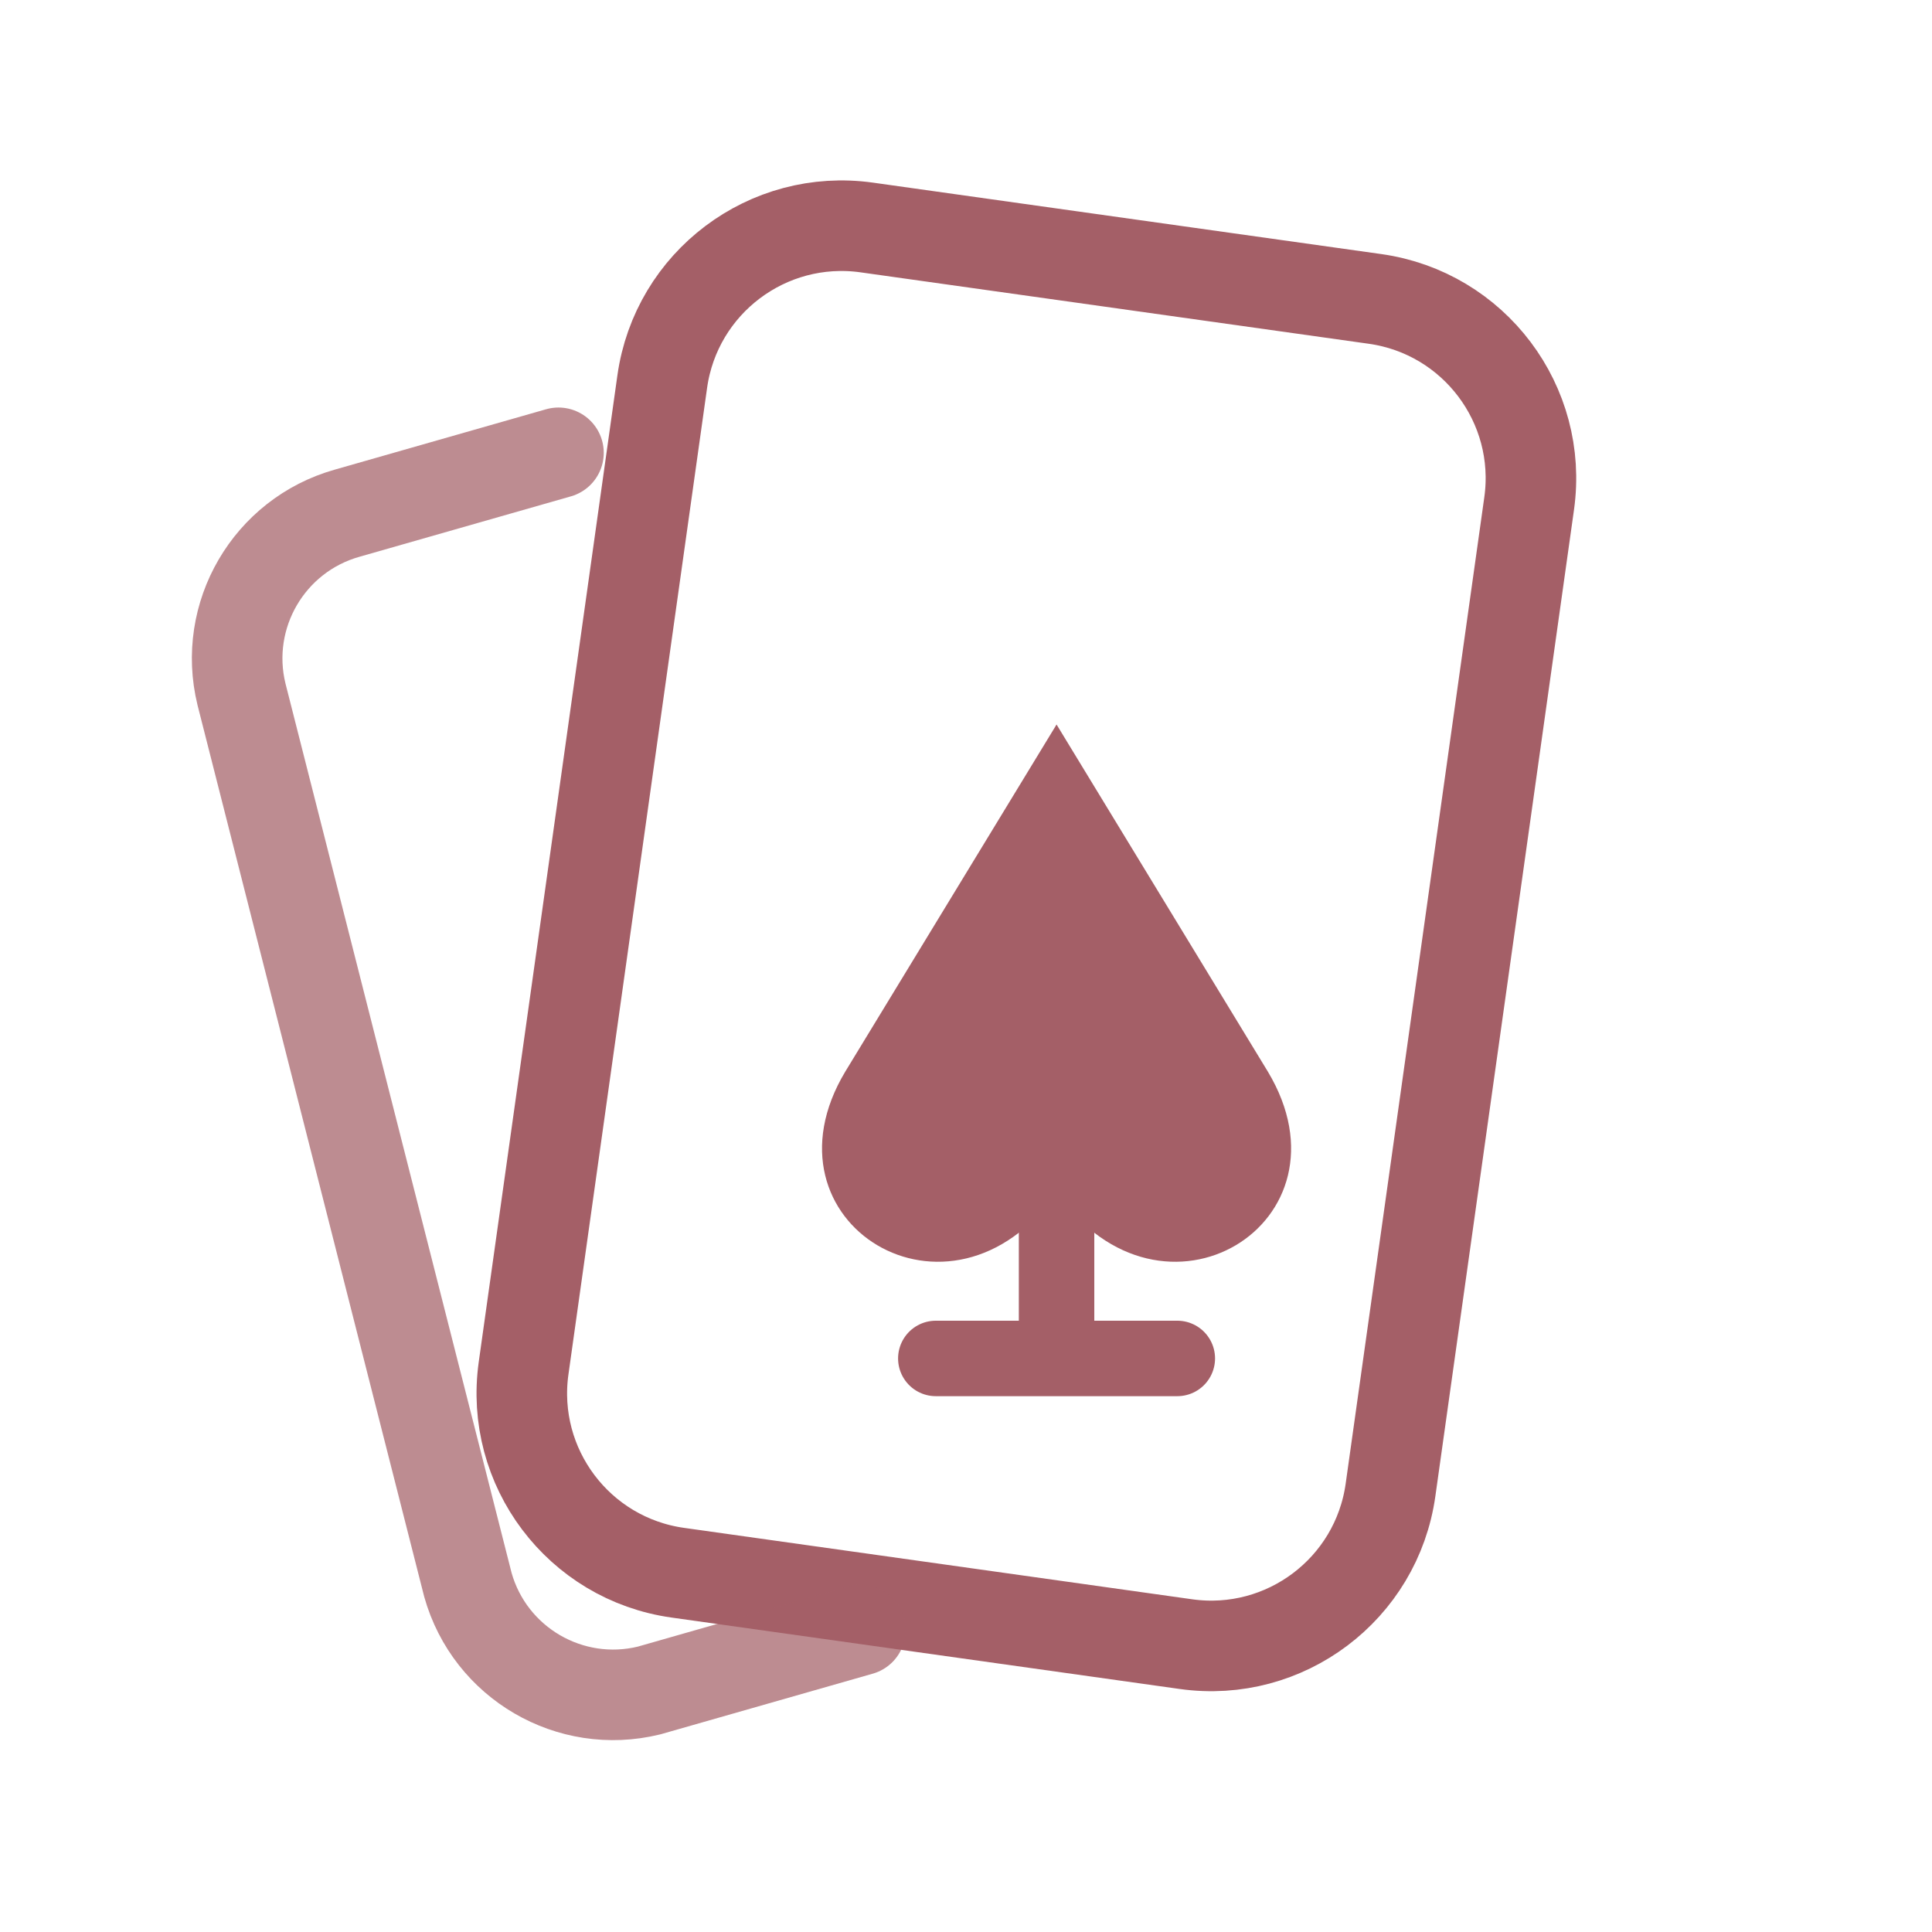
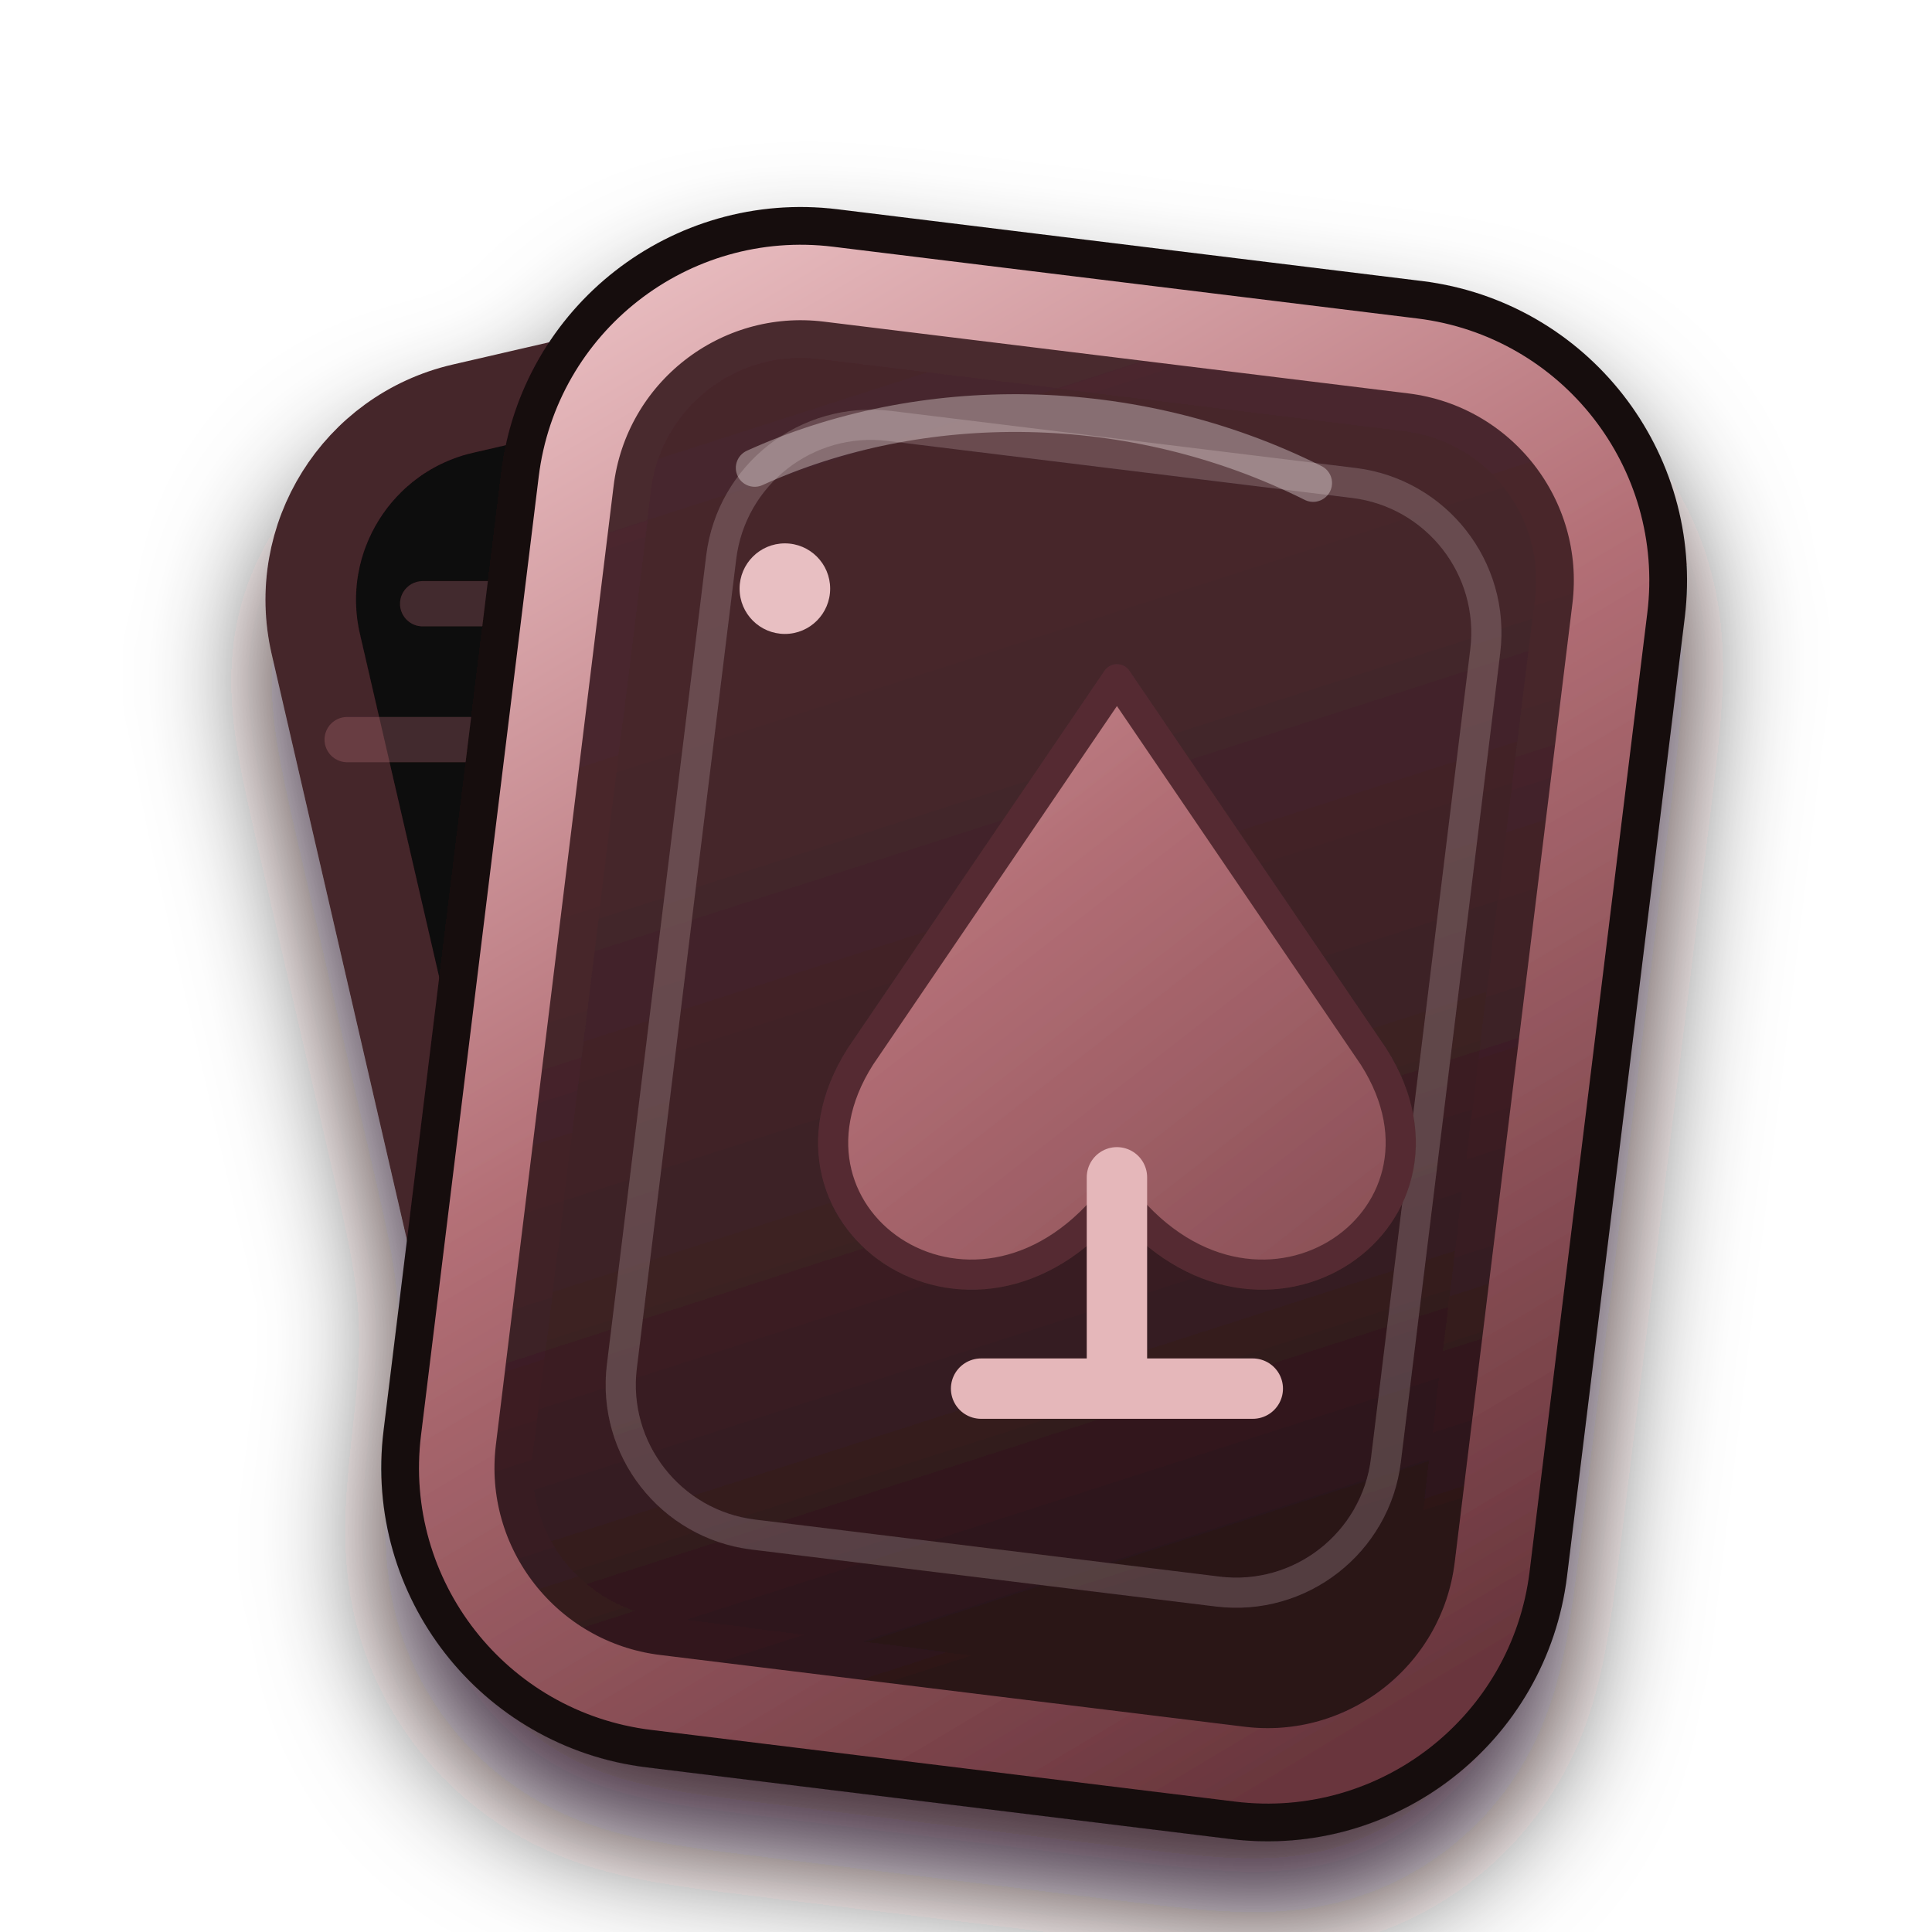
- <svg xmlns="http://www.w3.org/2000/svg" viewBox="0 0 128 128" fill="none" stroke="#a45f67" stroke-linecap="round" stroke-linejoin="round">
-   <rect x="39" y="17" width="58" height="90" rx="12" transform="rotate(8 68 62)" stroke-width="6" />
-   <path d="m56 71 14-23 14 23c6 10-7 18-14 8-7 10-20 2-14-8Z" fill="#a45f67" stroke="none" />
-   <path d="M70 77v13M62 90h16" stroke-width="5" />
-   <path d="M37 30 23 34a10 10 0 0 0-7 12l15 59a10 10 0 0 0 12 7l14-4" stroke-width="6" opacity=".72" />
+ <svg xmlns="http://www.w3.org/2000/svg" viewBox="0 0 128 128" fill="none" stroke-linecap="round" stroke-linejoin="round">
+   <defs>
+     <linearGradient id="cards-edge" x1="29" y1="20" x2="99" y2="110" gradientUnits="userSpaceOnUse">
+       <stop stop-color="#efc6c9" />
+       <stop offset=".48" stop-color="#b36f76" />
+       <stop offset="1" stop-color="#69363d" />
+     </linearGradient>
+     <linearGradient id="cards-face" x1="46" y1="25" x2="83" y2="105" gradientUnits="userSpaceOnUse">
+       <stop stop-color="#9d5962" stop-opacity=".38" />
+       <stop offset="1" stop-color="#32171c" stop-opacity=".72" />
+     </linearGradient>
+     <filter id="cards-shadow" x="-25%" y="-20%" width="150%" height="155%">
+       <feDropShadow dx="0" dy="5" stdDeviation="4" flood-color="#140708" flood-opacity=".82" />
+     </filter>
+   </defs>
+   <g filter="url(#cards-shadow)">
+     <rect x="18" y="30" width="56" height="83" rx="13" transform="rotate(-13 18 30)" fill="#0f0a0c" stroke="#45252a" stroke-width="6" />
+     <path d="M28 40h36M23 49h39" stroke="#b36f76" stroke-opacity=".32" stroke-width="3" />
+     <rect x="40" y="17" width="69" height="94" rx="15" transform="rotate(7 40 17)" fill="#11090b" stroke="#170b0e" stroke-width="10" />
+     <rect x="40" y="17" width="69" height="94" rx="15" transform="rotate(7 40 17)" fill="url(#cards-face)" stroke="url(#cards-edge)" stroke-width="5" />
+     <rect x="49" y="27" width="51" height="74" rx="10" transform="rotate(7 49 27)" stroke="#f7e3e4" stroke-opacity=".2" stroke-width="2" />
+     <path d="m57 70 17-25 17 25c7 11-8 21-17 9-9 12-24 2-17-9Z" fill="url(#cards-edge)" stroke="#542c32" stroke-width="2" />
+     <path d="M74 78v14M65 92h18" stroke="#e5b7ba" stroke-width="4" />
+     <path d="M50 31c11-5 25-5 37 1" stroke="#fff3f3" stroke-opacity=".35" stroke-width="2.5" />
+     <circle cx="52" cy="39" r="3" fill="#e8bfc2" />
+   </g>
</svg>
